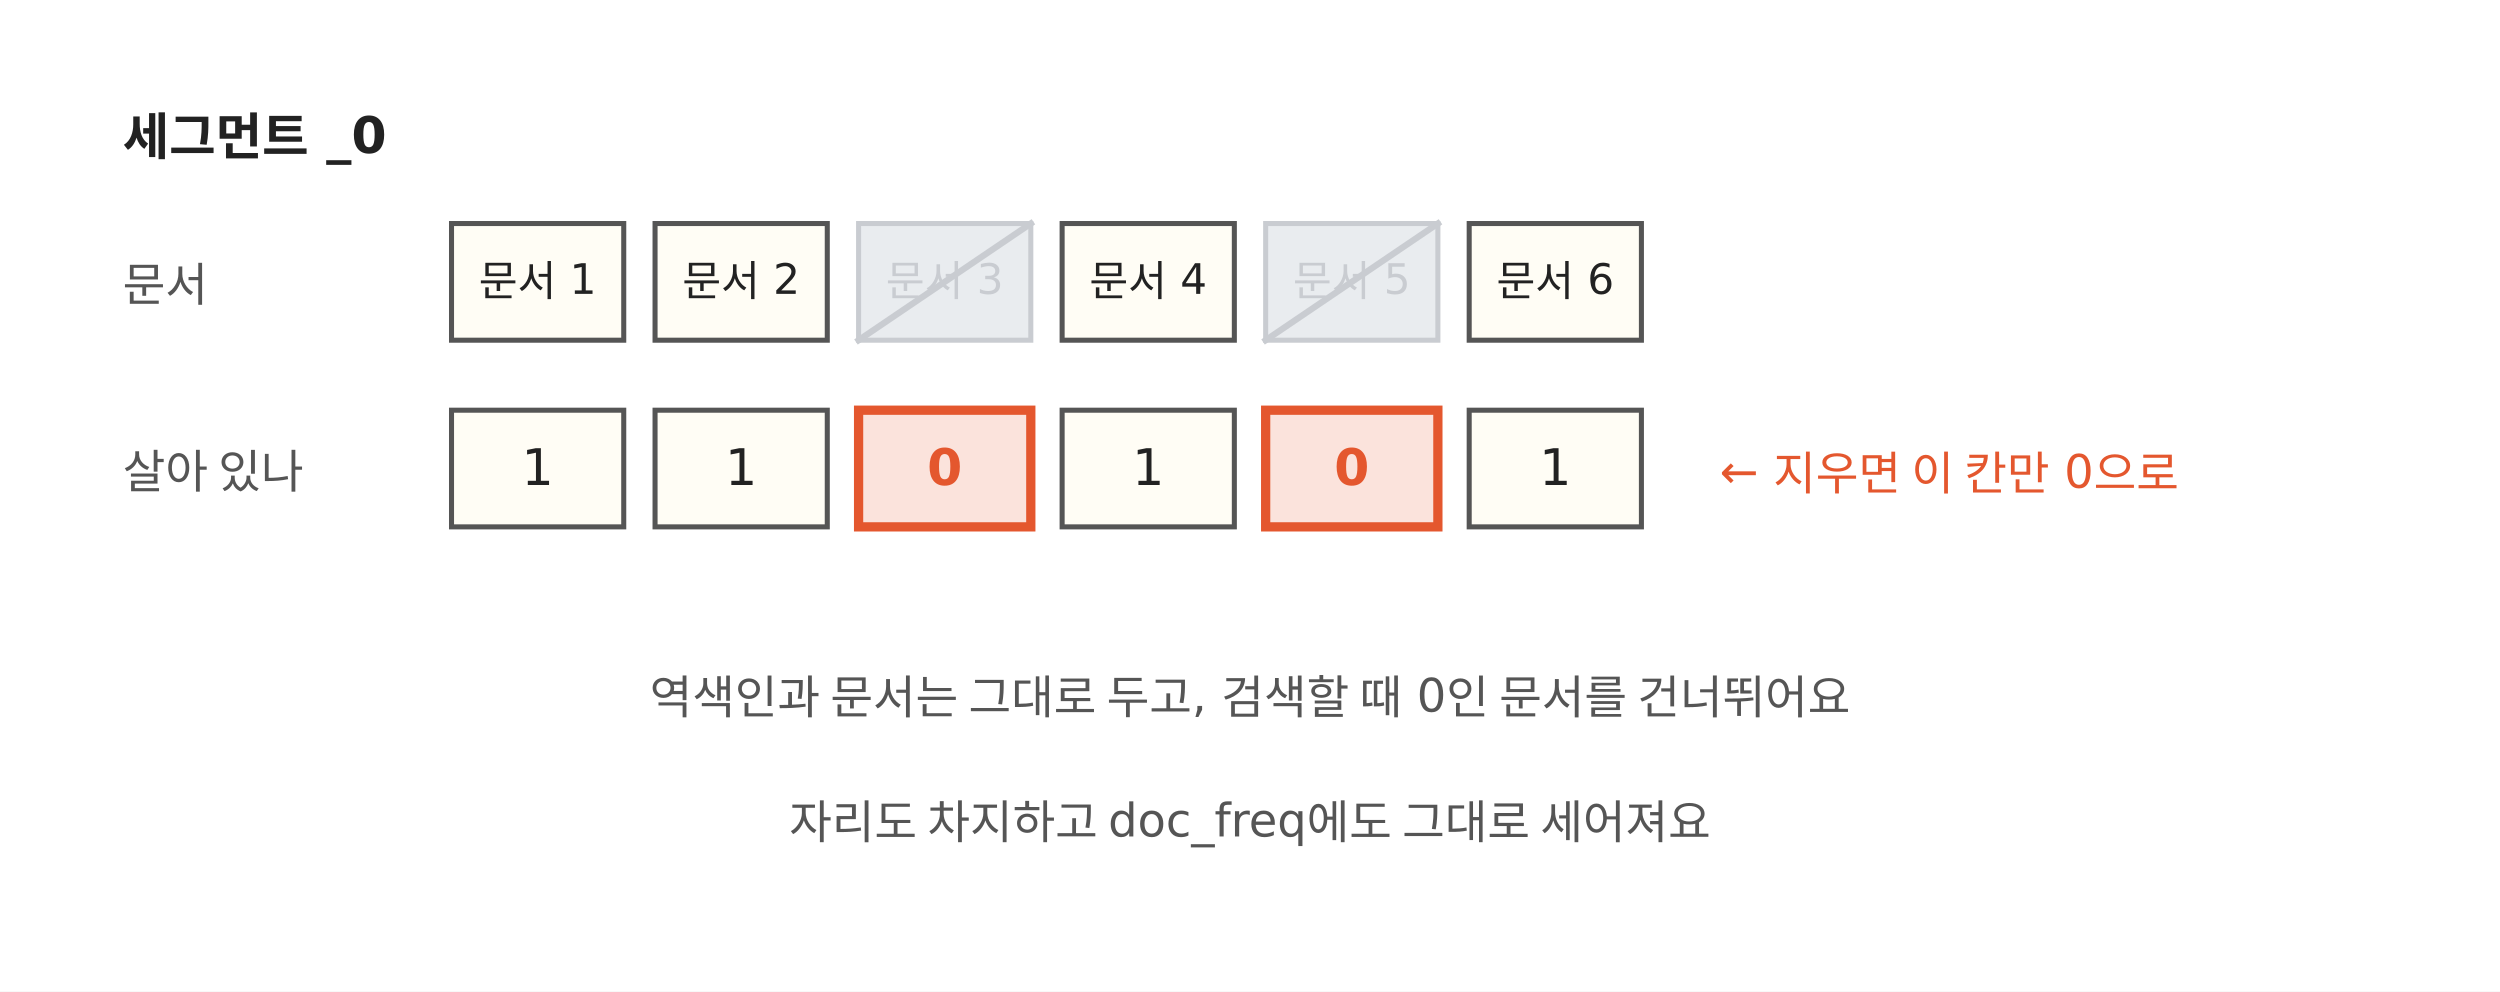
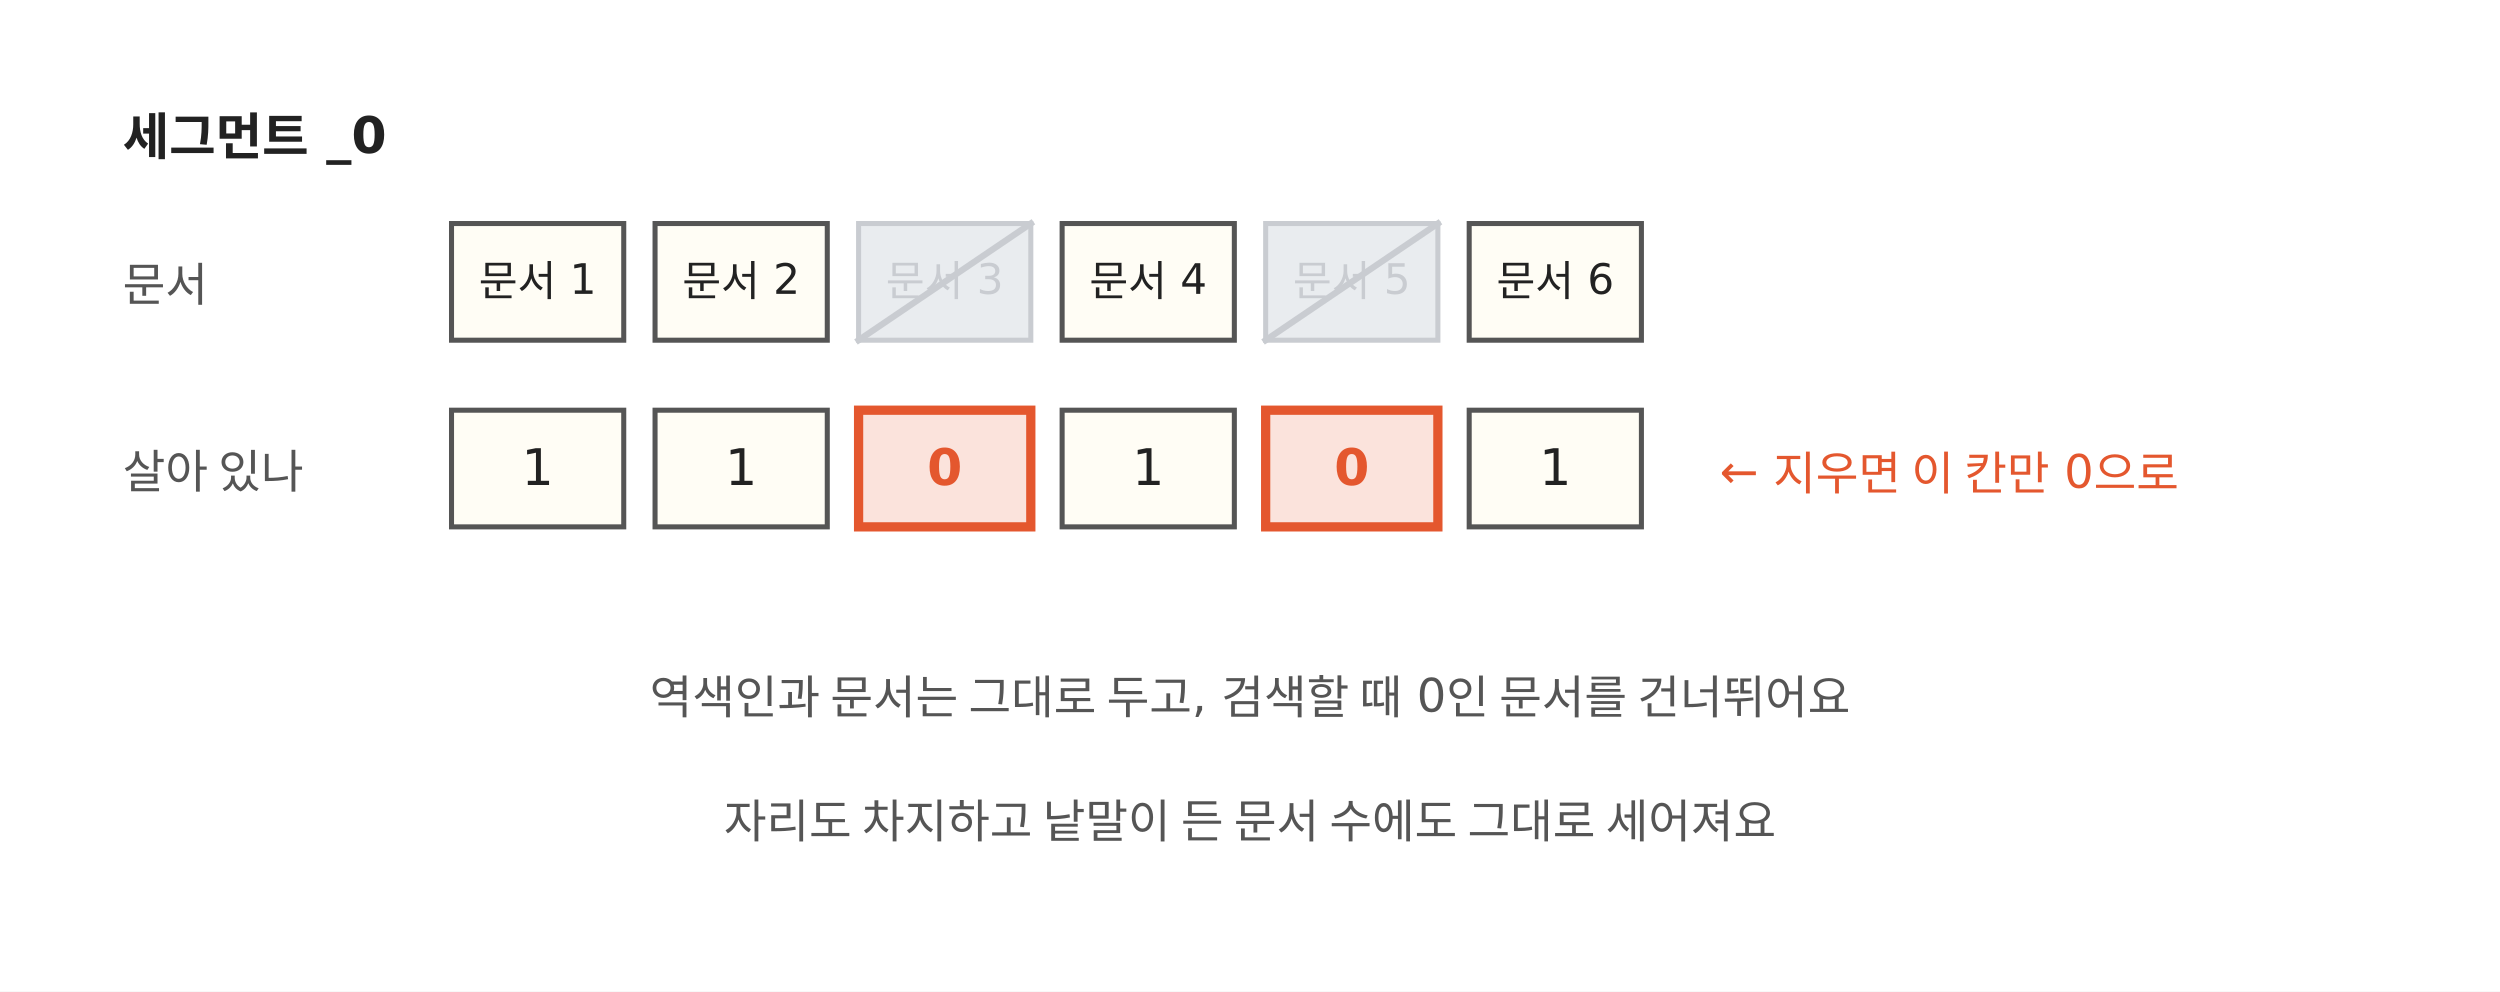
<svg xmlns="http://www.w3.org/2000/svg" width="594pt" height="235.584pt" viewBox="0 0 594 235.584" version="1.1">
  <defs>
    <style type="text/css">*{stroke-linejoin: round; stroke-linecap: butt}</style>
  </defs>
  <g id="figure_1">
    <g id="patch_1">
      <path d="M 0 235.584  L 594 235.584  L 594 0  L 0 0  z " style="fill: #ffffff" />
    </g>
    <g id="axes_1">
      <g id="patch_2">
-         <path d="M 107.28 80.832  L 148.2 80.832  L 148.2 53.112  L 107.28 53.112  z " clip-path="url(#p4f3029c565)" style="fill: #fffdf5; stroke: #555555; stroke-width: 1.2; stroke-linejoin: miter" />
+         <path d="M 107.28 80.832  L 148.2 80.832  L 148.2 53.112  L 107.28 53.112  z " clip-path="url(#p6809f5b5dd)" style="fill: #fffdf5; stroke: #555555; stroke-width: 1.2; stroke-linejoin: miter" />
      </g>
      <g id="patch_3">
-         <path d="M 107.28 125.184  L 148.2 125.184  L 148.2 97.464  L 107.28 97.464  z " clip-path="url(#p4f3029c565)" style="fill: #fffdf5; stroke: #555555; stroke-width: 1.2; stroke-linejoin: miter" />
+         <path d="M 107.28 125.184  L 148.2 125.184  L 148.2 97.464  L 107.28 97.464  z " clip-path="url(#p6809f5b5dd)" style="fill: #fffdf5; stroke: #555555; stroke-width: 1.2; stroke-linejoin: miter" />
      </g>
      <g id="patch_4">
-         <path d="M 155.64 80.832  L 196.56 80.832  L 196.56 53.112  L 155.64 53.112  z " clip-path="url(#p4f3029c565)" style="fill: #fffdf5; stroke: #555555; stroke-width: 1.2; stroke-linejoin: miter" />
+         <path d="M 155.64 80.832  L 196.56 80.832  L 196.56 53.112  L 155.64 53.112  z " clip-path="url(#p6809f5b5dd)" style="fill: #fffdf5; stroke: #555555; stroke-width: 1.2; stroke-linejoin: miter" />
      </g>
      <g id="patch_5">
-         <path d="M 155.64 125.184  L 196.56 125.184  L 196.56 97.464  L 155.64 97.464  z " clip-path="url(#p4f3029c565)" style="fill: #fffdf5; stroke: #555555; stroke-width: 1.2; stroke-linejoin: miter" />
+         <path d="M 155.64 125.184  L 196.56 125.184  L 196.56 97.464  L 155.64 97.464  z " clip-path="url(#p6809f5b5dd)" style="fill: #fffdf5; stroke: #555555; stroke-width: 1.2; stroke-linejoin: miter" />
      </g>
      <g id="patch_6">
-         <path d="M 204 80.832  L 244.92 80.832  L 244.92 53.112  L 204 53.112  z " clip-path="url(#p4f3029c565)" style="fill: #e9ecef; stroke: #c9ccd1; stroke-width: 1.2; stroke-linejoin: miter" />
+         <path d="M 204 80.832  L 244.92 80.832  L 244.92 53.112  L 204 53.112  z " clip-path="url(#p6809f5b5dd)" style="fill: #e9ecef; stroke: #c9ccd1; stroke-width: 1.2; stroke-linejoin: miter" />
      </g>
      <g id="patch_7">
-         <path d="M 204 125.184  L 244.92 125.184  L 244.92 97.464  L 204 97.464  z " clip-path="url(#p4f3029c565)" style="fill: #fbe3dc; stroke: #e4572e; stroke-width: 2.2; stroke-linejoin: miter" />
+         <path d="M 204 125.184  L 244.92 125.184  L 244.92 97.464  L 204 97.464  z " clip-path="url(#p6809f5b5dd)" style="fill: #fbe3dc; stroke: #e4572e; stroke-width: 2.2; stroke-linejoin: miter" />
      </g>
      <g id="patch_8">
-         <path d="M 252.36 80.832  L 293.28 80.832  L 293.28 53.112  L 252.36 53.112  z " clip-path="url(#p4f3029c565)" style="fill: #fffdf5; stroke: #555555; stroke-width: 1.2; stroke-linejoin: miter" />
+         <path d="M 252.36 80.832  L 293.28 80.832  L 293.28 53.112  L 252.36 53.112  z " clip-path="url(#p6809f5b5dd)" style="fill: #fffdf5; stroke: #555555; stroke-width: 1.2; stroke-linejoin: miter" />
      </g>
      <g id="patch_9">
-         <path d="M 252.36 125.184  L 293.28 125.184  L 293.28 97.464  L 252.36 97.464  z " clip-path="url(#p4f3029c565)" style="fill: #fffdf5; stroke: #555555; stroke-width: 1.2; stroke-linejoin: miter" />
+         <path d="M 252.36 125.184  L 293.28 125.184  L 293.28 97.464  L 252.36 97.464  z " clip-path="url(#p6809f5b5dd)" style="fill: #fffdf5; stroke: #555555; stroke-width: 1.2; stroke-linejoin: miter" />
      </g>
      <g id="patch_10">
-         <path d="M 300.72 80.832  L 341.64 80.832  L 341.64 53.112  L 300.72 53.112  z " clip-path="url(#p4f3029c565)" style="fill: #e9ecef; stroke: #c9ccd1; stroke-width: 1.2; stroke-linejoin: miter" />
+         <path d="M 300.72 80.832  L 341.64 80.832  L 341.64 53.112  L 300.72 53.112  z " clip-path="url(#p6809f5b5dd)" style="fill: #e9ecef; stroke: #c9ccd1; stroke-width: 1.2; stroke-linejoin: miter" />
      </g>
      <g id="patch_11">
-         <path d="M 300.72 125.184  L 341.64 125.184  L 341.64 97.464  L 300.72 97.464  z " clip-path="url(#p4f3029c565)" style="fill: #fbe3dc; stroke: #e4572e; stroke-width: 2.2; stroke-linejoin: miter" />
+         <path d="M 300.72 125.184  L 341.64 125.184  L 341.64 97.464  L 300.72 97.464  z " clip-path="url(#p6809f5b5dd)" style="fill: #fbe3dc; stroke: #e4572e; stroke-width: 2.2; stroke-linejoin: miter" />
      </g>
      <g id="patch_12">
-         <path d="M 349.08 80.832  L 390 80.832  L 390 53.112  L 349.08 53.112  z " clip-path="url(#p4f3029c565)" style="fill: #fffdf5; stroke: #555555; stroke-width: 1.2; stroke-linejoin: miter" />
+         <path d="M 349.08 80.832  L 390 80.832  L 390 53.112  L 349.08 53.112  z " clip-path="url(#p6809f5b5dd)" style="fill: #fffdf5; stroke: #555555; stroke-width: 1.2; stroke-linejoin: miter" />
      </g>
      <g id="patch_13">
-         <path d="M 349.08 125.184  L 390 125.184  L 390 97.464  L 349.08 97.464  z " clip-path="url(#p4f3029c565)" style="fill: #fffdf5; stroke: #555555; stroke-width: 1.2; stroke-linejoin: miter" />
+         <path d="M 349.08 125.184  L 390 125.184  L 390 97.464  L 349.08 97.464  z " clip-path="url(#p6809f5b5dd)" style="fill: #fffdf5; stroke: #555555; stroke-width: 1.2; stroke-linejoin: miter" />
      </g>
      <g id="line2d_1">
-         <path d="M 204 80.832  L 244.92 53.112  " clip-path="url(#p4f3029c565)" style="fill: none; stroke: #c9ccd1; stroke-width: 1.5; stroke-linecap: square" />
+         <path d="M 204 80.832  L 244.92 53.112  " clip-path="url(#p6809f5b5dd)" style="fill: none; stroke: #c9ccd1; stroke-width: 1.5; stroke-linecap: square" />
      </g>
      <g id="line2d_2">
-         <path d="M 300.72 80.832  L 341.64 53.112  " clip-path="url(#p4f3029c565)" style="fill: none; stroke: #c9ccd1; stroke-width: 1.5; stroke-linecap: square" />
+         <path d="M 300.72 80.832  L 341.64 53.112  " clip-path="url(#p6809f5b5dd)" style="fill: none; stroke: #c9ccd1; stroke-width: 1.5; stroke-linecap: square" />
      </g>
      <g id="text_1">
        <text style="fill: #222222; font: 700 12px 'Apple SD Gothic Neo', 'Noto Sans KR', 'Malgun Gothic', 'DejaVu Sans', 'Bitstream Vera Sans', 'Computer Modern Sans Serif', 'Lucida Grande', 'Verdana', 'Geneva', 'Lucid', 'Arial', 'Helvetica', 'Avant Garde', sans-serif; text-anchor: start" x="29.16" y="36.757" transform="rotate(-0 29.16 36.75713)">세그먼트 _0</text>
      </g>
      <g id="text_2">
        <text style="fill: #555555; font: 11px 'Apple SD Gothic Neo', 'Noto Sans KR', 'Malgun Gothic', 'DejaVu Sans', 'Bitstream Vera Sans', 'Computer Modern Sans Serif', 'Lucida Grande', 'Verdana', 'Geneva', 'Lucid', 'Arial', 'Helvetica', 'Avant Garde', sans-serif; text-anchor: start" x="29.16" y="71.538" transform="rotate(-0 29.16 71.53803)">문서</text>
      </g>
      <g id="text_3">
        <text style="fill: #555555; font: 11px 'Apple SD Gothic Neo', 'Noto Sans KR', 'Malgun Gothic', 'DejaVu Sans', 'Bitstream Vera Sans', 'Computer Modern Sans Serif', 'Lucida Grande', 'Verdana', 'Geneva', 'Lucid', 'Arial', 'Helvetica', 'Avant Garde', sans-serif; text-anchor: start" x="29.16" y="115.967" transform="rotate(-0 29.16 115.9674)">살아 있나</text>
      </g>
      <g id="text_4">
        <text style="fill: #222222; font: 10px 'Apple SD Gothic Neo', 'Noto Sans KR', 'Malgun Gothic', 'DejaVu Sans', 'Bitstream Vera Sans', 'Computer Modern Sans Serif', 'Lucida Grande', 'Verdana', 'Geneva', 'Lucid', 'Arial', 'Helvetica', 'Avant Garde', sans-serif; text-anchor: middle" x="127.74" y="70.283" transform="rotate(-0 127.74 70.28294)">문서 1</text>
      </g>
      <g id="text_5">
        <text style="fill: #222222; font: 12px 'Apple SD Gothic Neo', 'Noto Sans KR', 'Malgun Gothic', 'DejaVu Sans', 'Bitstream Vera Sans', 'Computer Modern Sans Serif', 'Lucida Grande', 'Verdana', 'Geneva', 'Lucid', 'Arial', 'Helvetica', 'Avant Garde', sans-serif; text-anchor: middle" x="127.74" y="115.236" transform="rotate(-0 127.74 115.2362)">1</text>
      </g>
      <g id="text_6">
        <text style="fill: #222222; font: 10px 'Apple SD Gothic Neo', 'Noto Sans KR', 'Malgun Gothic', 'DejaVu Sans', 'Bitstream Vera Sans', 'Computer Modern Sans Serif', 'Lucida Grande', 'Verdana', 'Geneva', 'Lucid', 'Arial', 'Helvetica', 'Avant Garde', sans-serif; text-anchor: middle" x="176.1" y="70.283" transform="rotate(-0 176.1 70.28294)">문서 2</text>
      </g>
      <g id="text_7">
        <text style="fill: #222222; font: 12px 'Apple SD Gothic Neo', 'Noto Sans KR', 'Malgun Gothic', 'DejaVu Sans', 'Bitstream Vera Sans', 'Computer Modern Sans Serif', 'Lucida Grande', 'Verdana', 'Geneva', 'Lucid', 'Arial', 'Helvetica', 'Avant Garde', sans-serif; text-anchor: middle" x="176.1" y="115.236" transform="rotate(-0 176.1 115.2362)">1</text>
      </g>
      <g id="text_8">
        <text style="fill: #c9ccd1; font: 10px 'Apple SD Gothic Neo', 'Noto Sans KR', 'Malgun Gothic', 'DejaVu Sans', 'Bitstream Vera Sans', 'Computer Modern Sans Serif', 'Lucida Grande', 'Verdana', 'Geneva', 'Lucid', 'Arial', 'Helvetica', 'Avant Garde', sans-serif; text-anchor: middle" x="224.46" y="70.283" transform="rotate(-0 224.46 70.28294)">문서 3</text>
      </g>
      <g id="text_9">
        <text style="fill: #e4572e; font: 700 12px 'Apple SD Gothic Neo', 'Noto Sans KR', 'Malgun Gothic', 'DejaVu Sans', 'Bitstream Vera Sans', 'Computer Modern Sans Serif', 'Lucida Grande', 'Verdana', 'Geneva', 'Lucid', 'Arial', 'Helvetica', 'Avant Garde', sans-serif; text-anchor: middle" x="224.46" y="115.236" transform="rotate(-0 224.46 115.2362)">0</text>
      </g>
      <g id="text_10">
        <text style="fill: #222222; font: 10px 'Apple SD Gothic Neo', 'Noto Sans KR', 'Malgun Gothic', 'DejaVu Sans', 'Bitstream Vera Sans', 'Computer Modern Sans Serif', 'Lucida Grande', 'Verdana', 'Geneva', 'Lucid', 'Arial', 'Helvetica', 'Avant Garde', sans-serif; text-anchor: middle" x="272.82" y="70.283" transform="rotate(-0 272.82 70.28294)">문서 4</text>
      </g>
      <g id="text_11">
        <text style="fill: #222222; font: 12px 'Apple SD Gothic Neo', 'Noto Sans KR', 'Malgun Gothic', 'DejaVu Sans', 'Bitstream Vera Sans', 'Computer Modern Sans Serif', 'Lucida Grande', 'Verdana', 'Geneva', 'Lucid', 'Arial', 'Helvetica', 'Avant Garde', sans-serif; text-anchor: middle" x="272.82" y="115.236" transform="rotate(-0 272.82 115.2362)">1</text>
      </g>
      <g id="text_12">
        <text style="fill: #c9ccd1; font: 10px 'Apple SD Gothic Neo', 'Noto Sans KR', 'Malgun Gothic', 'DejaVu Sans', 'Bitstream Vera Sans', 'Computer Modern Sans Serif', 'Lucida Grande', 'Verdana', 'Geneva', 'Lucid', 'Arial', 'Helvetica', 'Avant Garde', sans-serif; text-anchor: middle" x="321.18" y="70.283" transform="rotate(-0 321.18 70.28294)">문서 5</text>
      </g>
      <g id="text_13">
        <text style="fill: #e4572e; font: 700 12px 'Apple SD Gothic Neo', 'Noto Sans KR', 'Malgun Gothic', 'DejaVu Sans', 'Bitstream Vera Sans', 'Computer Modern Sans Serif', 'Lucida Grande', 'Verdana', 'Geneva', 'Lucid', 'Arial', 'Helvetica', 'Avant Garde', sans-serif; text-anchor: middle" x="321.18" y="115.236" transform="rotate(-0 321.18 115.2362)">0</text>
      </g>
      <g id="text_14">
        <text style="fill: #222222; font: 10px 'Apple SD Gothic Neo', 'Noto Sans KR', 'Malgun Gothic', 'DejaVu Sans', 'Bitstream Vera Sans', 'Computer Modern Sans Serif', 'Lucida Grande', 'Verdana', 'Geneva', 'Lucid', 'Arial', 'Helvetica', 'Avant Garde', sans-serif; text-anchor: middle" x="369.54" y="70.283" transform="rotate(-0 369.54 70.28294)">문서 6</text>
      </g>
      <g id="text_15">
        <text style="fill: #222222; font: 12px 'Apple SD Gothic Neo', 'Noto Sans KR', 'Malgun Gothic', 'DejaVu Sans', 'Bitstream Vera Sans', 'Computer Modern Sans Serif', 'Lucida Grande', 'Verdana', 'Geneva', 'Lucid', 'Arial', 'Helvetica', 'Avant Garde', sans-serif; text-anchor: middle" x="369.54" y="115.236" transform="rotate(-0 369.54 115.2362)">1</text>
      </g>
      <g id="text_16">
        <text style="fill: #e4572e; font: 11px 'Apple SD Gothic Neo', 'Noto Sans KR', 'Malgun Gothic', 'DejaVu Sans', 'Bitstream Vera Sans', 'Computer Modern Sans Serif', 'Lucida Grande', 'Verdana', 'Geneva', 'Lucid', 'Arial', 'Helvetica', 'Avant Garde', sans-serif; text-anchor: start" x="408.6" y="115.895" transform="rotate(-0 408.6 115.8952)">← 지우면 이 칸만 0으로</text>
      </g>
      <g id="text_17">
        <text style="fill: #555555; font: 11px 'Apple SD Gothic Neo', 'Noto Sans KR', 'Malgun Gothic', 'DejaVu Sans', 'Bitstream Vera Sans', 'Computer Modern Sans Serif', 'Lucida Grande', 'Verdana', 'Geneva', 'Lucid', 'Arial', 'Helvetica', 'Avant Garde', sans-serif; text-anchor: middle" x="297" y="169.581" transform="rotate(-0 297 169.5809)">역색인과 문서는 그대로 두고, 검색할 때 0인 문서를 건너뛰어요</text>
      </g>
      <g id="text_18">
-         <text style="fill: #555555; font: 11px 'Apple SD Gothic Neo', 'Noto Sans KR', 'Malgun Gothic', 'DejaVu Sans', 'Bitstream Vera Sans', 'Computer Modern Sans Serif', 'Lucida Grande', 'Verdana', 'Geneva', 'Lucid', 'Arial', 'Helvetica', 'Avant Garde', sans-serif; text-anchor: middle" x="297" y="199.248" transform="rotate(-0 297 199.2477)">자리도 차지하고 doc_freq에도 그대로 세어져요</text>
+         <text style="fill: #555555; font: 11px 'Apple SD Gothic Neo', 'Noto Sans KR', 'Malgun Gothic', 'DejaVu Sans', 'Bitstream Vera Sans', 'Computer Modern Sans Serif', 'Lucida Grande', 'Verdana', 'Geneva', 'Lucid', 'Arial', 'Helvetica', 'Avant Garde', sans-serif; text-anchor: middle" x="297" y="199.055" transform="rotate(-0 297 199.0552)">자리도 차지하고 낱말이 든 문서 수에도 그대로 세어져요</text>
      </g>
    </g>
  </g>
  <defs>
-     <clipPath id="p4f3029c565">
+     <clipPath id="p6809f5b5dd">
      <rect x="18" y="18" width="558" height="199.584" />
    </clipPath>
  </defs>
</svg>
